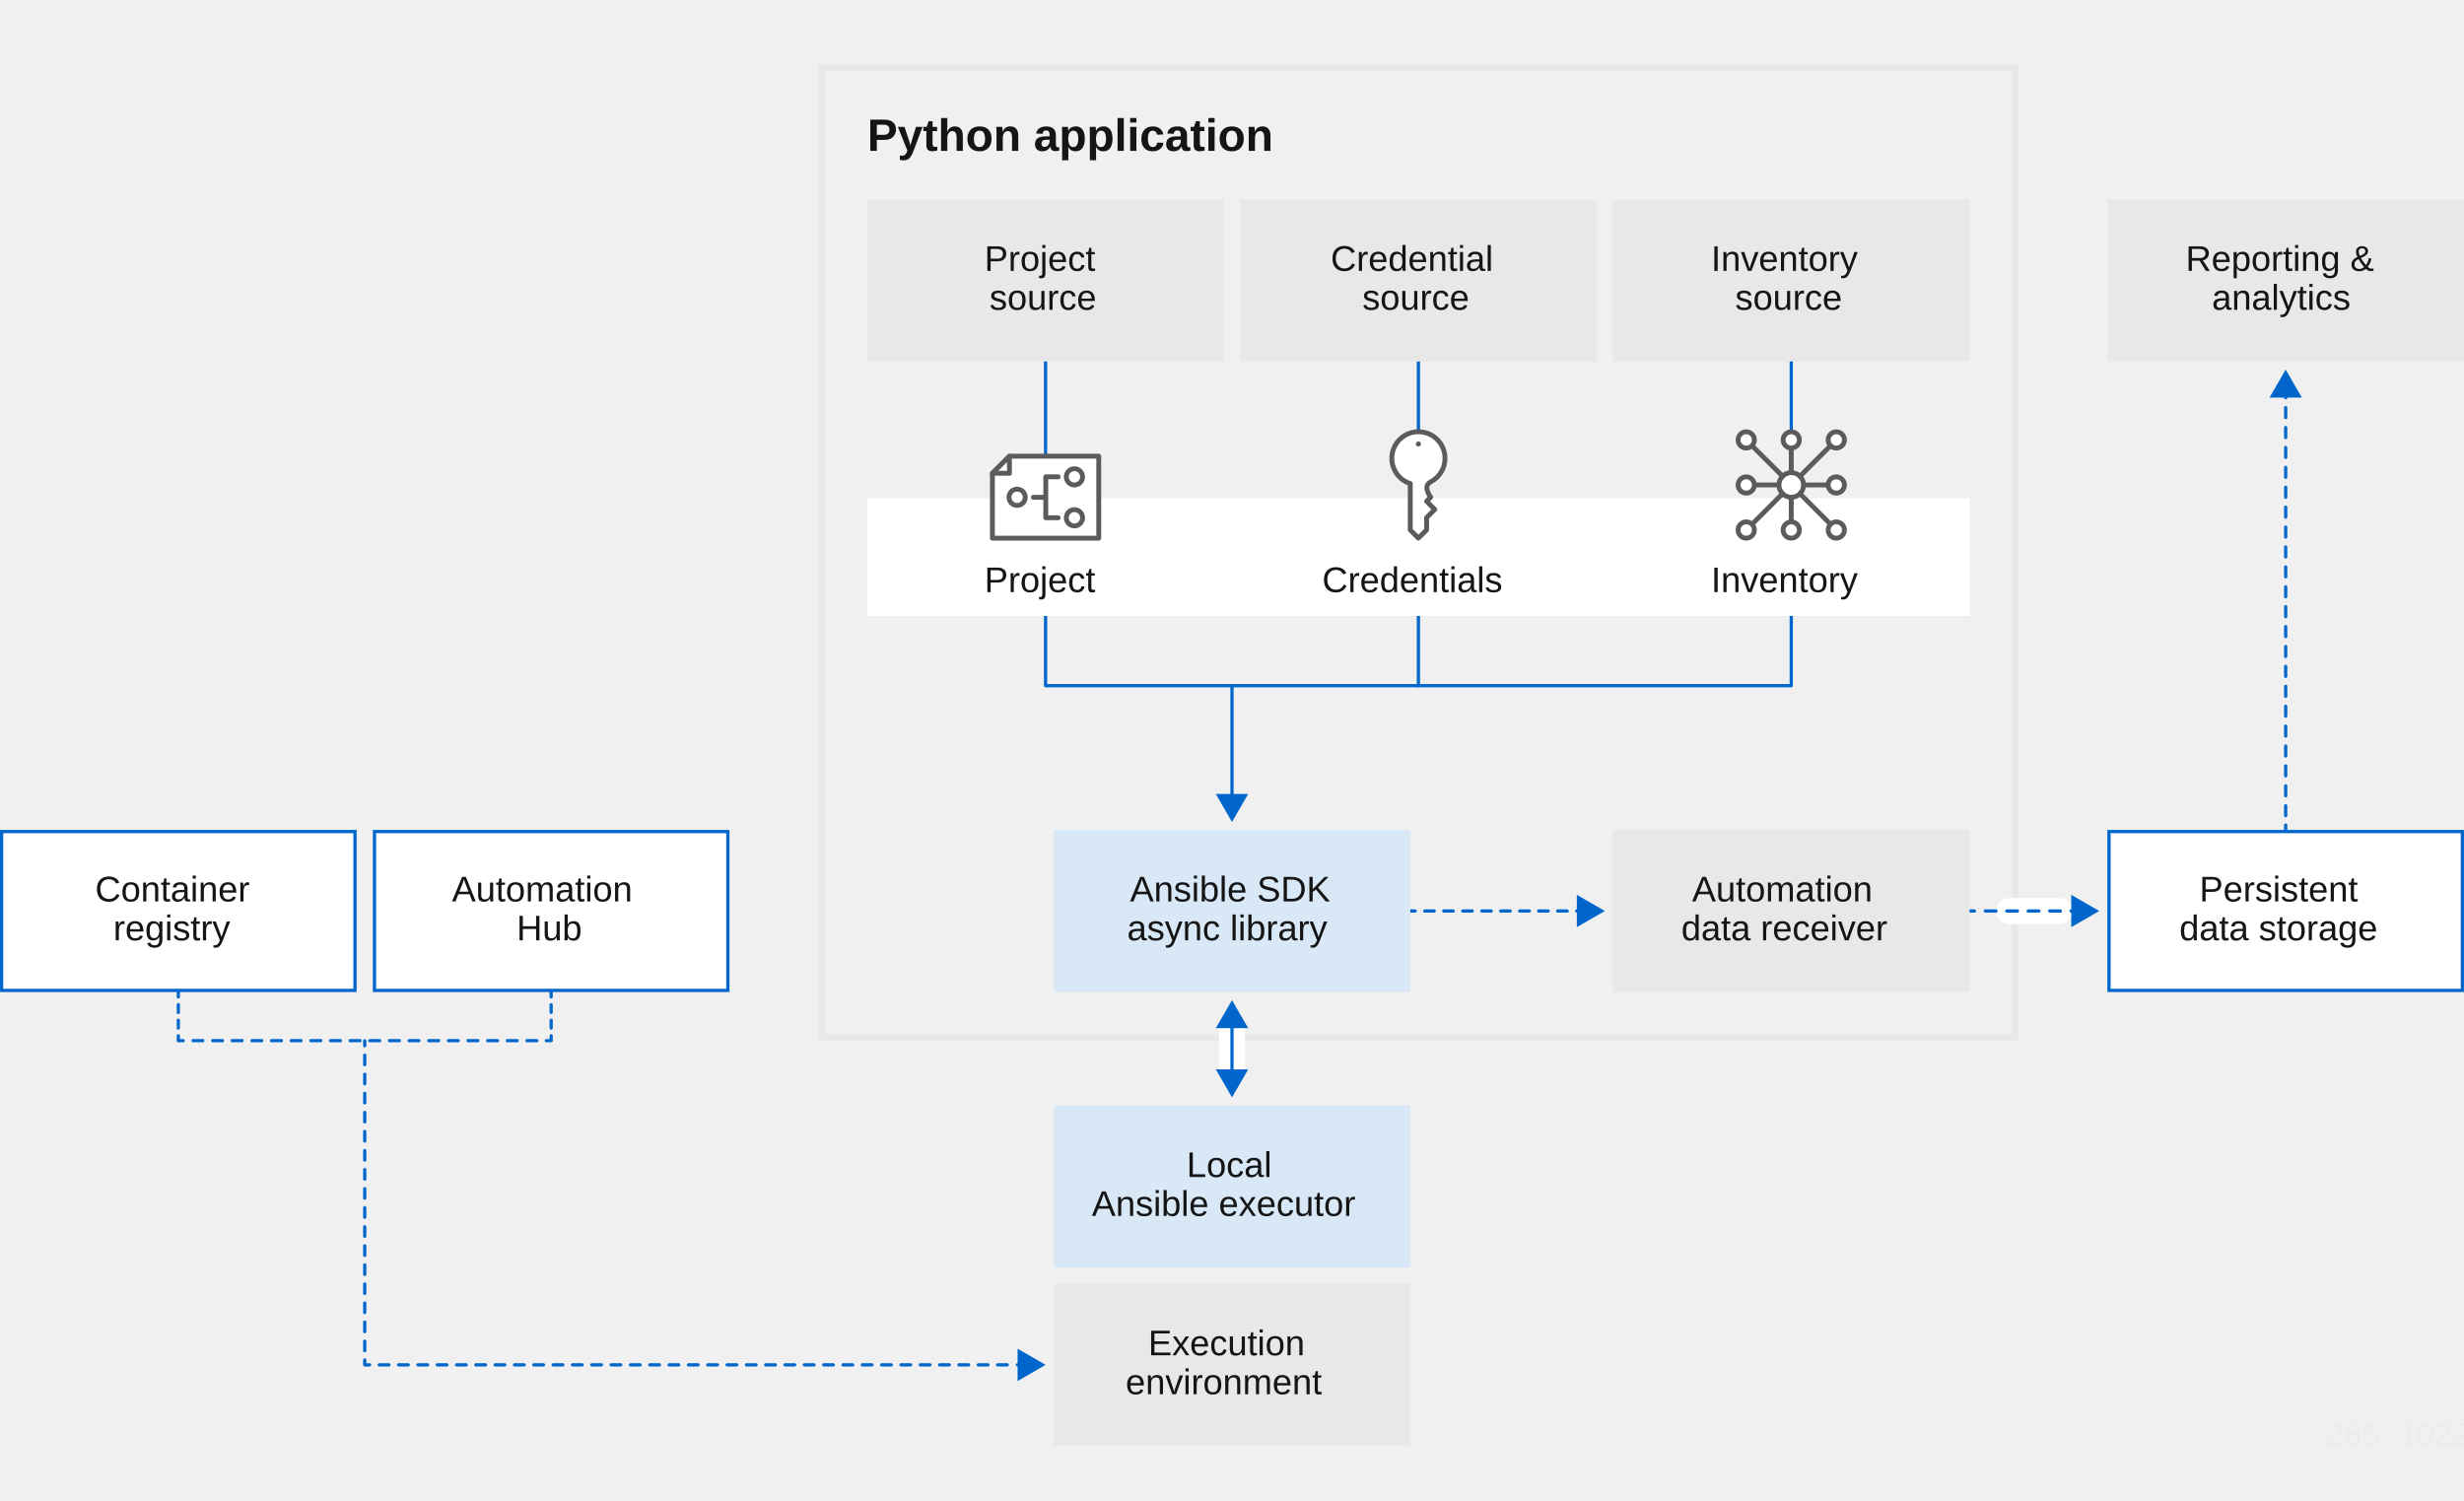
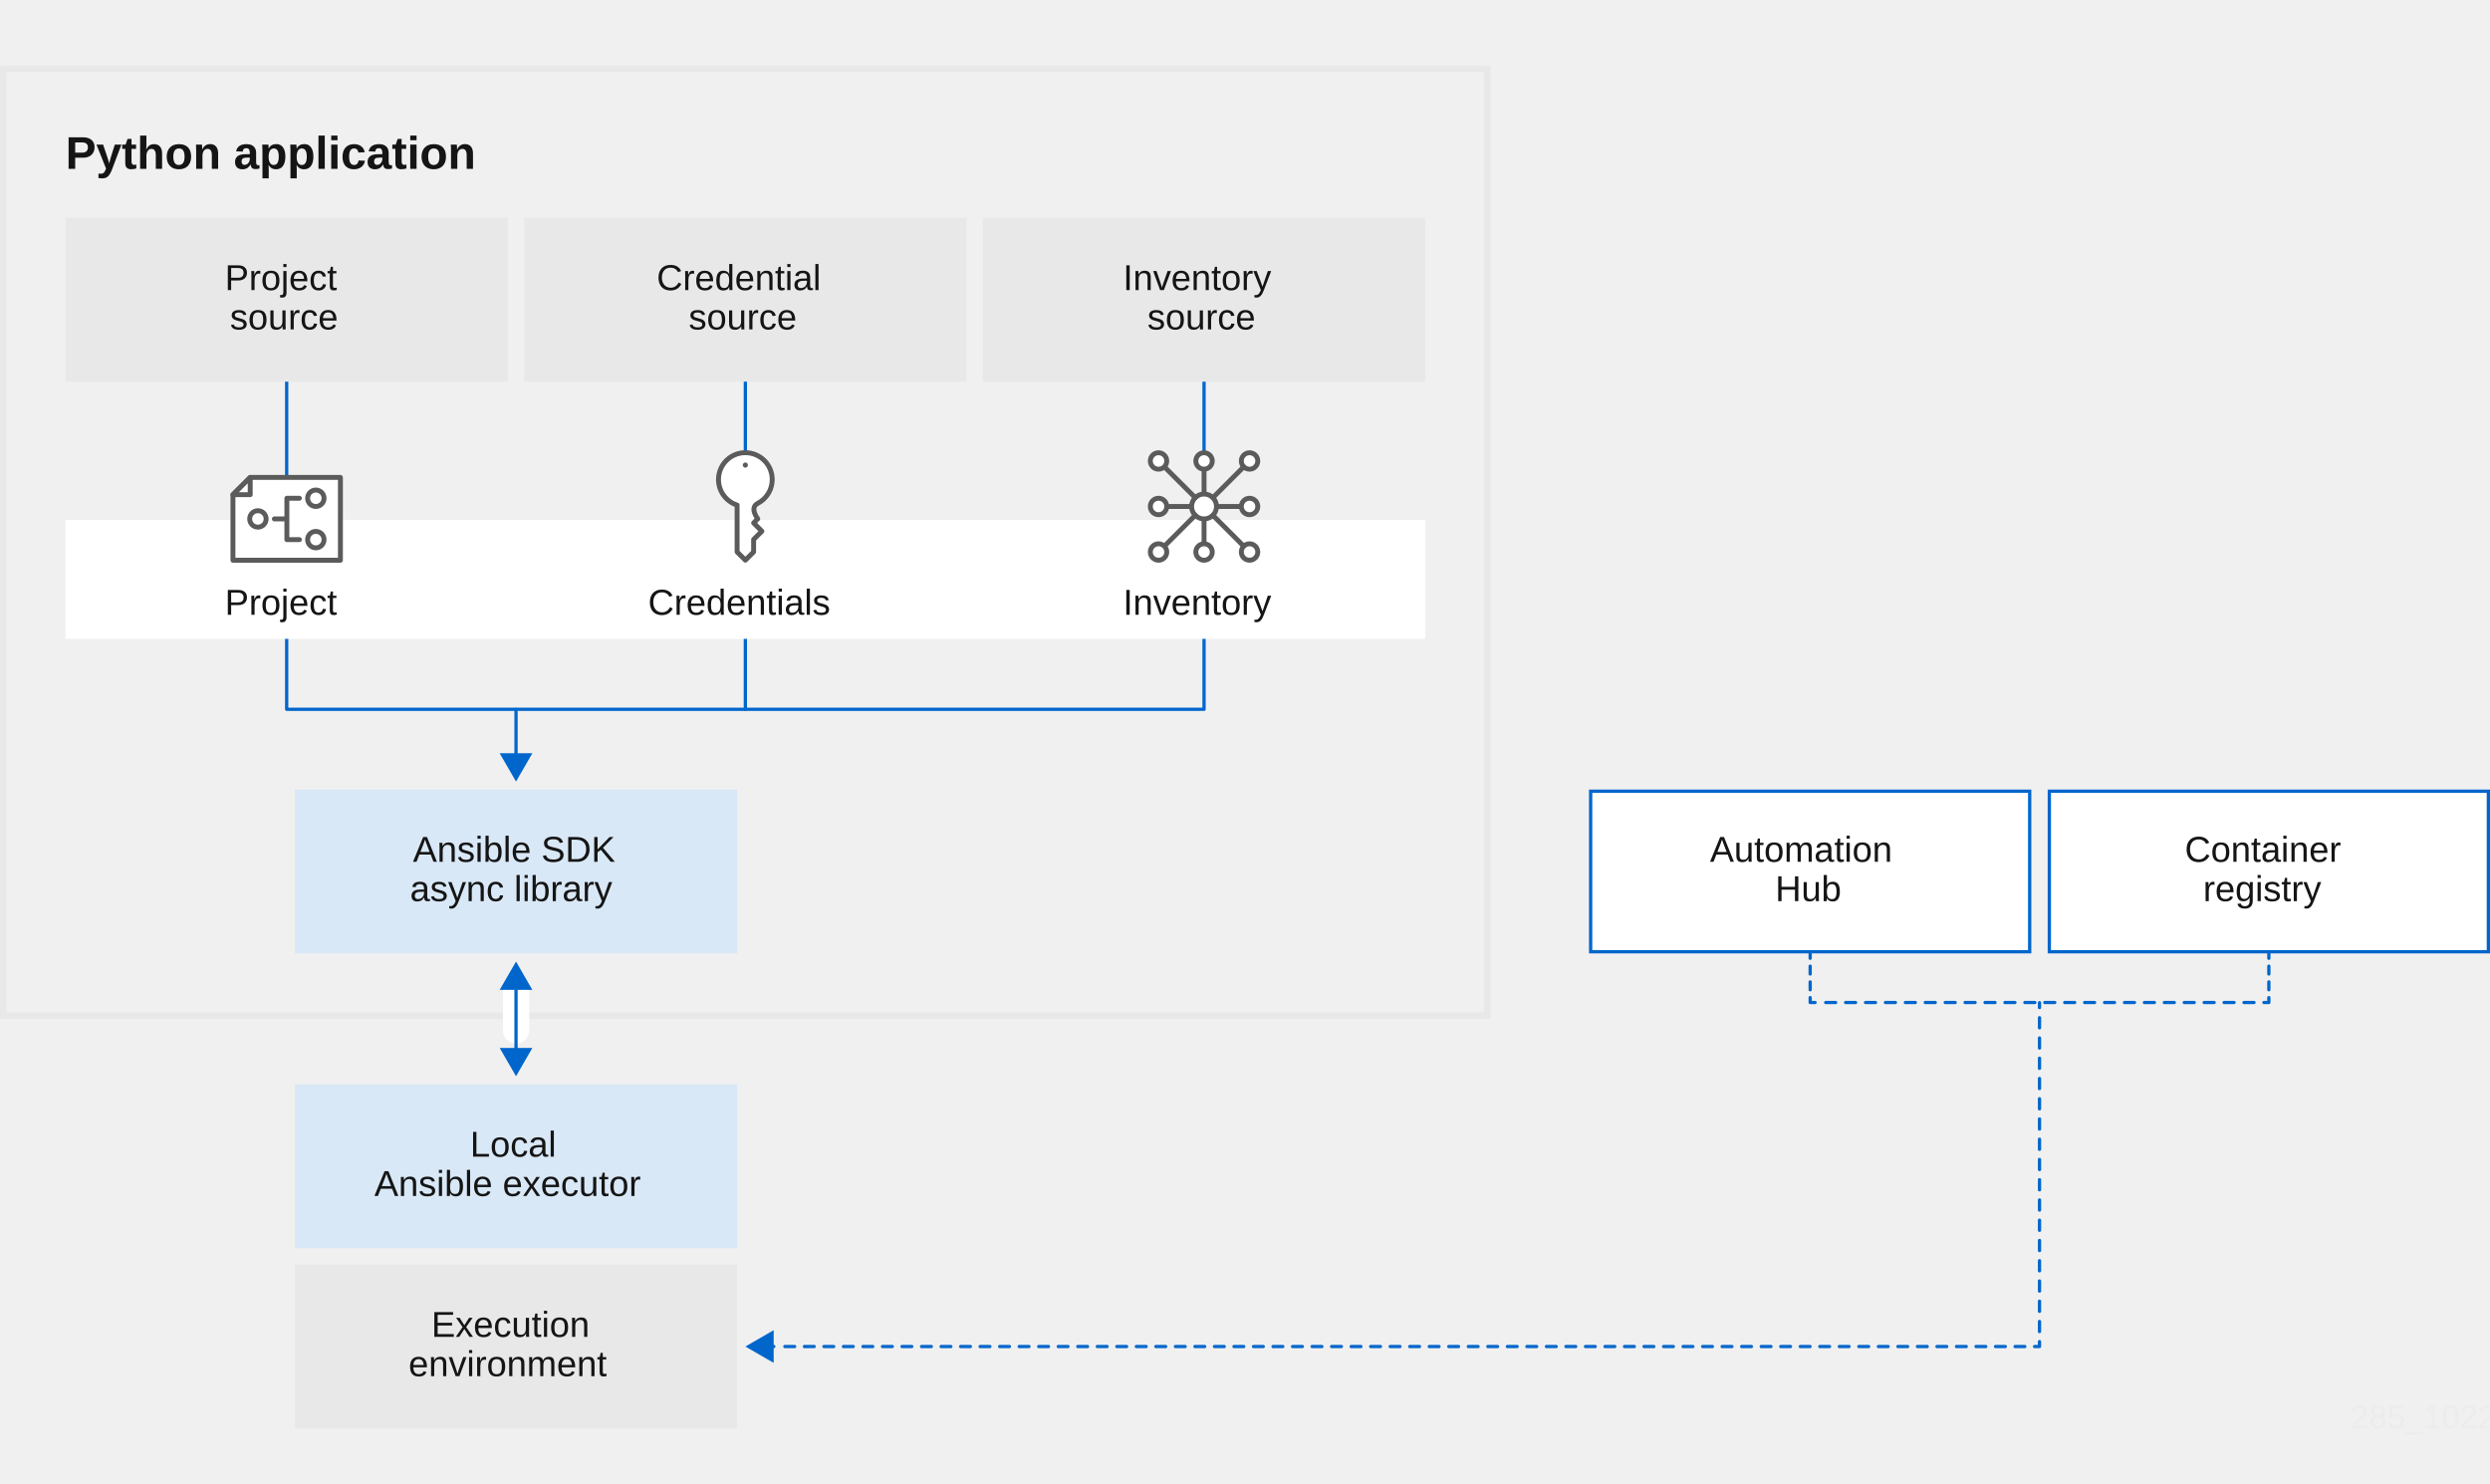
- <svg xmlns="http://www.w3.org/2000/svg" id="artwork" viewBox="0 0 760 462.88">
+ <svg xmlns="http://www.w3.org/2000/svg" id="artwork" viewBox="0 0 760 452.88">
  <defs>
-     <style>.cls-2,.cls-3,.cls-8,.cls-9{fill:none}.cls-12,.cls-2,.cls-3,.cls-8,.cls-9{stroke-linecap:round;stroke-linejoin:round}.cls-12,.cls-2{stroke:#5b5b5b;stroke-width:1.5px}.cls-3,.cls-9{stroke:#06c}.cls-14,.cls-15{fill:#151515}.cls-16{fill:#06c}.cls-12,.cls-17{fill:#fff}.cls-18{fill:#e8e8e8}.cls-19{fill:#d9e8f7}.cls-14,.cls-15{font-family:RedHatText,"Red Hat Text",Overpass,"Helvetica Neue",Arial,sans-serif;font-weight:500;font-size:11px}.cls-15{font-variation-settings:'wght' 500}.cls-8{stroke:#fff;stroke-width:8px}.cls-9{stroke-dasharray:0 0 2.4 2.4}</style>
+     <style>.cls-2,.cls-4,.cls-8{fill:none}.cls-2,.cls-4,.cls-8,.cls-9{stroke-linecap:round;stroke-linejoin:round}.cls-2,.cls-9{stroke:#5b5b5b;stroke-width:1.5px}.cls-4,.cls-8{stroke:#06c}.cls-11,.cls-12{fill:#151515}.cls-13{fill:#06c}.cls-14,.cls-9{fill:#fff}.cls-15{fill:#e8e8e8}.cls-16{fill:#d9e8f7}.cls-11,.cls-12{font-family:RedHatText,"Red Hat Text",Overpass,"Helvetica Neue",Arial,sans-serif;font-weight:500;font-size:11px}.cls-12{font-variation-settings:'wght' 500}.cls-8{stroke-dasharray:0 0 2.4 2.4}</style>
  </defs>
-   <path class="cls-18" d="M620.5 22v297h-366V22h366m2-2h-370v301h370V20z" />
-   <path class="cls-8" d="M380 317.47v12.06" />
-   <text transform="translate(717.48 445.89)" fill="#ececec" font-family="RedHatText,&quot;Red Hat Text&quot;,Overpass,&quot;Helvetica Neue&quot;,Arial,sans-serif" font-size="10">
+   <text transform="translate(717.48 435.89)" fill="#ececec" font-family="RedHatText,&quot;Red Hat Text&quot;,Overpass,&quot;Helvetica Neue&quot;,Arial,sans-serif" font-size="10">
    <tspan x="0" y="0">285_1022</tspan>
  </text>
-   <path fill="none" d="M0 422.88h760v40H0z" />
-   <path class="cls-3" d="M705 121.18v1.5" />
-   <path stroke-dasharray="0 0 3.07 3.07" stroke="#06c" stroke-linecap="round" stroke-linejoin="round" fill="none" d="M705 125.74v127.23" />
-   <path class="cls-3" d="M705 254.5v1.5" />
-   <path class="cls-16" d="M700.01 122.64L705 114l4.99 8.64h-9.98z" />
-   <path class="cls-3" d="M437.5 111.5v100M380 211.55v34.82" />
-   <path class="cls-16" d="M375.01 244.91l4.99 8.64 4.99-8.64h-9.98z" />
-   <path class="cls-3" d="M380 315.68v15.64" />
-   <path class="cls-16" d="M375.01 317.14l4.99-8.64 4.99 8.64h-9.98zM375.01 329.86l4.99 8.64 4.99-8.64h-9.98z" />
-   <path class="cls-3" d="M487.82 281h-1.5" />
-   <path stroke-dasharray="0 0 2.93 2.93" stroke="#06c" stroke-linecap="round" stroke-linejoin="round" fill="none" d="M483.39 281h-45.42" />
-   <path class="cls-3" d="M436.5 281H435" />
-   <path class="cls-16" d="M486.36 276.01L495 281l-8.64 4.99v-9.98z" />
-   <path class="cls-8" d="M635.27 281h-15.54" />
-   <path class="cls-3" d="M640.32 281h-1.5" />
-   <path stroke-dasharray="0 0 3.31 3.31" stroke="#06c" stroke-linecap="round" stroke-linejoin="round" fill="none" d="M635.51 281h-24.85" />
-   <path class="cls-3" d="M609 281h-1.5" />
-   <path class="cls-16" d="M638.86 276.01l8.64 4.99-8.64 4.99v-9.98z" />
-   <path class="cls-3" d="M322.5 111.5v100h230v-100M112.5 321.05v1.5" />
-   <path stroke-dasharray="0 0 2.94 2.94" stroke="#06c" stroke-linecap="round" stroke-linejoin="round" fill="none" d="M112.5 325.48v92.55" />
-   <path class="cls-3" d="M112.5 419.5v1.5h1.5" />
-   <path stroke-dasharray="0 0 2.98 2.98" stroke="#06c" stroke-linecap="round" stroke-linejoin="round" fill="none" d="M116.98 421h195.35" />
-   <path class="cls-3" d="M313.82 421h1.5" />
-   <path class="cls-16" d="M313.86 425.99l8.64-4.99-8.64-4.99v9.98z" />
-   <path class="cls-3" d="M55 306v1.5" />
-   <path class="cls-9" d="M55 309.9v8.4" />
-   <path class="cls-3" d="M55 319.5v1.5h1.5" />
-   <path stroke-dasharray="0 0 3.03 3.03" stroke="#06c" stroke-linecap="round" stroke-linejoin="round" fill="none" d="M59.53 321h107.46" />
-   <path class="cls-3" d="M168.5 321h1.5v-1.5" />
-   <path class="cls-9" d="M170 317.1v-8.4" />
-   <path class="cls-3" d="M170 307.5V306" />
-   <g>
-     <path class="cls-18" d="M650 61.5h110v50H650z" />
-     <text class="cls-14" transform="translate(674.15 83.55)">
-       <tspan x="0" y="0">Reporting &amp;</tspan>
-       <tspan x="8.08" y="12">analytics</tspan>
-     </text>
-   </g>
-   <text transform="translate(267.5 46.53)" fill="#151515" font-family="RedHatText,&quot;Red Hat Text&quot;,Overpass,&quot;Helvetica Neue&quot;,Arial,sans-serif" font-weight="700" font-size="14">
+   <path fill="none" d="M0 412.88h760v40H0z" />
+   <path class="cls-15" d="M453 22v287H2V22h451m2-2H0v291h455V20z" />
+   <path stroke="#fff" stroke-width="8" stroke-linecap="round" stroke-linejoin="round" fill="none" d="M157.5 302.47v12.06" />
+   <path class="cls-4" d="M227.5 116.5v100M157.5 216.55v14.82" />
+   <path class="cls-13" d="M152.51 229.91l4.99 8.64 4.99-8.64h-9.98z" />
+   <path class="cls-4" d="M157.5 300.68v20.64" />
+   <path class="cls-13" d="M152.51 302.14l4.99-8.64 4.99 8.64h-9.98zM152.51 319.86l4.99 8.64 4.99-8.64h-9.98z" />
+   <path class="cls-4" d="M87.5 116.5v100h280v-100" />
+   <text transform="translate(20 51.53)" fill="#151515" font-family="RedHatText,&quot;Red Hat Text&quot;,Overpass,&quot;Helvetica Neue&quot;,Arial,sans-serif" font-weight="700" font-size="14">
    <tspan x="0" y="0">Python application</tspan>
  </text>
-   <path class="cls-18" d="M267.5 61.5h110v50h-110z" />
-   <path class="cls-17" d="M267.5 153.69h340V190h-340z" />
-   <text class="cls-14" transform="translate(303.63 83.55)">
+   <path class="cls-15" d="M20 66.5h135v50H20z" />
+   <path class="cls-14" d="M20 158.69h415V195H20z" />
+   <text class="cls-11" transform="translate(68.63 88.55)">
    <tspan x="0" y="0">Project</tspan>
    <tspan x="1.56" y="12">source</tspan>
  </text>
-   <path class="cls-18" d="M382.5 61.5h110v50h-110z" />
-   <text class="cls-14" transform="translate(410.43 83.55)">
+   <path class="cls-15" d="M160 66.5h135v50H160z" />
+   <text class="cls-11" transform="translate(200.43 88.55)">
    <tspan x="0" y="0">Credential</tspan>
    <tspan x="9.76" y="12">source</tspan>
  </text>
+   <path class="cls-16" d="M90 241h135v50H90z" />
+   <text class="cls-11" transform="translate(126.05 263.05)">
+     <tspan x="0" y="0">Ansible SDK</tspan>
+     <tspan x="-.91" y="12">async library</tspan>
+   </text>
+   <path class="cls-16" d="M90 331h135v50H90z" />
+   <text class="cls-11" transform="translate(143.49 353.05)">
+     <tspan x="0" y="0">Local</tspan>
+     <tspan x="-29.22" y="12">Ansible executor</tspan>
+   </text>
+   <path class="cls-15" d="M90 386h135v50H90z" />
+   <text class="cls-11" transform="translate(131.66 408.05)">
+     <tspan x="0" y="0">Execution</tspan>
+     <tspan x="-6.97" y="12">environment</tspan>
+   </text>
+   <path class="cls-15" d="M300 66.5h135v50H300z" />
+   <text class="cls-11" transform="translate(342.76 88.55)">
+     <tspan x="0" y="0">Inventory</tspan>
+     <tspan x="7.43" y="12">source</tspan>
+   </text>
+   <text class="cls-12" transform="translate(68.63 187.64)">
+     <tspan x="0" y="0">Project</tspan>
+   </text>
+   <path class="cls-9" d="M103.9 171H71.1v-20.01l5.27-5.27h27.53V171z" />
+   <path class="cls-9" d="M71.1 150.99h5.27v-5.27l-5.27 5.27z" />
+   <path class="cls-2" d="M91.38 152.08h-3.82v12.63h3.82M87.56 158.39h-3.82" />
+   <circle class="cls-9" cx="78.72" cy="158.39" r="2.51" />
+   <circle class="cls-9" cx="96.4" cy="164.71" r="2.51" />
+   <circle class="cls-9" cx="96.4" cy="152.08" r="2.51" />
  <g>
-     <path class="cls-19" d="M325 256h110v50H325z" />
-     <text class="cls-14" transform="translate(348.55 278.05)">
-       <tspan x="0" y="0">Ansible SDK</tspan>
-       <tspan x="-.91" y="12">async library</tspan>
+     <text class="cls-12" transform="translate(197.8 187.64)">
+       <tspan x="0" y="0">Credentials</tspan>
    </text>
+     <path class="cls-9" d="M224.98 154.17a8.198 8.198 0 012.52-16c4.53 0 8.2 3.67 8.2 8.2 0 3.16-1.79 5.9-4.42 7.27s0 4.71 0 4.71l-1.26 1.27 2.52 2.52-2.52 2.52v3.8l-2.52 2.52-2.52-2.52v-14.31z" />
+     <circle cx="227.5" cy="141.95" r=".79" fill="#5b5b5b" />
  </g>
  <g>
-     <path class="cls-19" d="M325 341h110v50H325z" />
-     <text class="cls-14" transform="translate(365.99 363.05)">
-       <tspan x="0" y="0">Local</tspan>
-       <tspan x="-29.22" y="12">Ansible executor</tspan>
+     <text class="cls-12" transform="translate(342.76 187.64)">
+       <tspan x="0" y="0">Inventory</tspan>
    </text>
-     <path class="cls-18" d="M325 396h110v50H325z" />
-     <text class="cls-14" transform="translate(354.16 418.05)">
-       <tspan x="0" y="0">Execution</tspan>
-       <tspan x="-6.97" y="12">environment</tspan>
-     </text>
+     <path class="cls-2" d="M363.7 154.59h-7.58M378.88 154.59h-7.58M367.5 158.39v7.58M367.5 143.22v7.57" />
+     <circle class="cls-9" cx="381.39" cy="154.59" r="2.51" />
+     <circle class="cls-9" cx="381.39" cy="168.49" r="2.51" />
+     <circle class="cls-9" cx="381.39" cy="140.7" r="2.51" />
+     <circle class="cls-9" cx="367.5" cy="154.59" r="3.8" />
+     <path class="cls-9" d="M370.19 157.28l9.43 9.43M364.82 151.9l-9.43-9.42M355.39 166.71l9.43-9.43M379.62 142.48l-9.43 9.43" />
+     <circle class="cls-9" cx="367.5" cy="168.49" r="2.51" />
+     <circle class="cls-9" cx="367.5" cy="140.7" r="2.51" />
+     <circle class="cls-9" cx="353.61" cy="154.59" r="2.51" />
+     <circle class="cls-9" cx="353.61" cy="168.49" r="2.51" />
+     <circle class="cls-9" cx="353.61" cy="140.7" r="2.51" />
  </g>
  <g>
-     <path class="cls-17" d="M.5 256.5h109v49H.5z" />
-     <path class="cls-16" d="M109 257v48H1v-48h108m1-1H0v50h110v-50z" />
+     <path class="cls-4" d="M622.5 306.05v1.5" />
+     <path stroke-dasharray="0 0 3.09 3.09" stroke="#06c" stroke-linecap="round" stroke-linejoin="round" fill="none" d="M622.5 310.64v97.32" />
+     <path class="cls-4" d="M622.5 409.5v1.5H621" />
+     <path stroke="#06c" stroke-dasharray="0 0 2.98 2.98" stroke-linecap="round" stroke-linejoin="round" fill="none" d="M618.02 411H237.67" />
+     <path class="cls-4" d="M236.18 411h-1.5" />
+     <path class="cls-13" d="M236.14 406.01L227.5 411l8.64 4.99v-9.98z" />
  </g>
-   <text class="cls-14" transform="translate(29.34 278.05)">
+   <g>
+     <path class="cls-4" d="M692.5 291v1.5" />
+     <path class="cls-8" d="M692.5 294.9v8.4" />
+     <path class="cls-4" d="M692.5 304.5v1.5H691" />
+     <path stroke-dasharray="0 0 3.04 3.04" stroke="#06c" stroke-linecap="round" stroke-linejoin="round" fill="none" d="M687.96 306H555.52" />
+     <path class="cls-4" d="M554 306h-1.5v-1.5" />
+     <path class="cls-8" d="M552.5 302.1v-8.4" />
+     <path class="cls-4" d="M552.5 292.5V291" />
+   </g>
+   <g>
+     <path class="cls-14" d="M625.5 241.5h134v49h-134z" />
+     <path class="cls-13" d="M759 242v48H626v-48h133m1-1H625v50h135v-50z" />
+   </g>
+   <text class="cls-11" transform="translate(666.84 263.05)">
    <tspan x="0" y="0">Container</tspan>
    <tspan x="5.59" y="12">registry</tspan>
  </text>
  <g>
-     <path class="cls-17" d="M115.5 256.5h109v49h-109z" />
-     <path class="cls-16" d="M224 257v48H116v-48h108m1-1H115v50h110v-50z" />
+     <path class="cls-14" d="M485.5 241.5h134v49h-134z" />
+     <path class="cls-13" d="M619 242v48H486v-48h133m1-1H485v50h135v-50z" />
  </g>
-   <text class="cls-14" transform="translate(139.42 278.05)">
+   <text class="cls-11" transform="translate(521.92 263.05)">
    <tspan x="0" y="0">Automation</tspan>
    <tspan x="19.92" y="12">Hub</tspan>
  </text>
-   <path class="cls-18" d="M497.5 61.5h110v50h-110z" />
-   <text class="cls-14" transform="translate(527.76 83.55)">
-     <tspan x="0" y="0">Inventory</tspan>
-     <tspan x="7.43" y="12">source</tspan>
-   </text>
-   <path class="cls-18" d="M497.5 256h110v50h-110z" />
-   <text class="cls-14" transform="translate(521.92 278.05)">
-     <tspan x="0" y="0">Automation</tspan>
-     <tspan x="-3.35" y="12">data receiver</tspan>
-   </text>
-   <g>
-     <path class="cls-17" d="M650.5 256.5h109v49h-109z" />
-     <path class="cls-16" d="M759 257v48H651v-48h108m1-1H650v50h110v-50z" />
-   </g>
-   <text class="cls-14" transform="translate(678.39 278.05)">
-     <tspan x="0" y="0">Persistent</tspan>
-     <tspan x="-6.19" y="12">data storage</tspan>
-   </text>
-   <g>
-     <text class="cls-15" transform="translate(303.63 182.64)">
-       <tspan x="0" y="0">Project</tspan>
-     </text>
-     <path class="cls-12" d="M338.9 166h-32.8v-20.01l5.26-5.27h27.54V166z" />
-     <path class="cls-12" d="M306.1 145.99h5.26v-5.27l-5.26 5.27z" />
-     <path class="cls-2" d="M326.38 147.08h-3.82v12.63h3.82M322.56 153.39h-3.82" />
-     <circle class="cls-12" cx="313.72" cy="153.39" r="2.51" />
-     <circle class="cls-12" cx="331.4" cy="159.71" r="2.51" />
-     <circle class="cls-12" cx="331.4" cy="147.08" r="2.51" />
-   </g>
-   <g>
-     <text class="cls-15" transform="translate(407.8 182.64)">
-       <tspan x="0" y="0">Credentials</tspan>
-     </text>
-     <path class="cls-12" d="M434.98 149.17a8.198 8.198 0 012.52-16c4.53 0 8.2 3.67 8.2 8.2 0 3.16-1.79 5.9-4.42 7.27s0 4.71 0 4.71l-1.26 1.27 2.52 2.52-2.52 2.52v3.8l-2.52 2.52-2.52-2.52v-14.31z" />
-     <circle cx="437.5" cy="136.95" r=".79" fill="#5b5b5b" />
-   </g>
-   <g>
-     <text class="cls-15" transform="translate(527.76 182.64)">
-       <tspan x="0" y="0">Inventory</tspan>
-     </text>
-     <path class="cls-2" d="M548.7 149.59h-7.58M563.88 149.59h-7.58M552.5 153.39v7.58M552.5 138.22v7.57" />
-     <circle class="cls-12" cx="566.39" cy="149.59" r="2.51" />
-     <circle class="cls-12" cx="566.39" cy="163.49" r="2.51" />
-     <circle class="cls-12" cx="566.39" cy="135.7" r="2.51" />
-     <circle class="cls-12" cx="552.5" cy="149.59" r="3.8" />
-     <path class="cls-12" d="M555.19 152.28l9.43 9.43M549.82 146.9l-9.43-9.42M540.39 161.71l9.43-9.43M564.62 137.48l-9.43 9.43" />
-     <circle class="cls-12" cx="552.5" cy="163.49" r="2.51" />
-     <circle class="cls-12" cx="552.5" cy="135.7" r="2.51" />
-     <circle class="cls-12" cx="538.61" cy="149.59" r="2.51" />
-     <circle class="cls-12" cx="538.61" cy="163.49" r="2.51" />
-     <circle class="cls-12" cx="538.61" cy="135.7" r="2.51" />
-   </g>
</svg>
